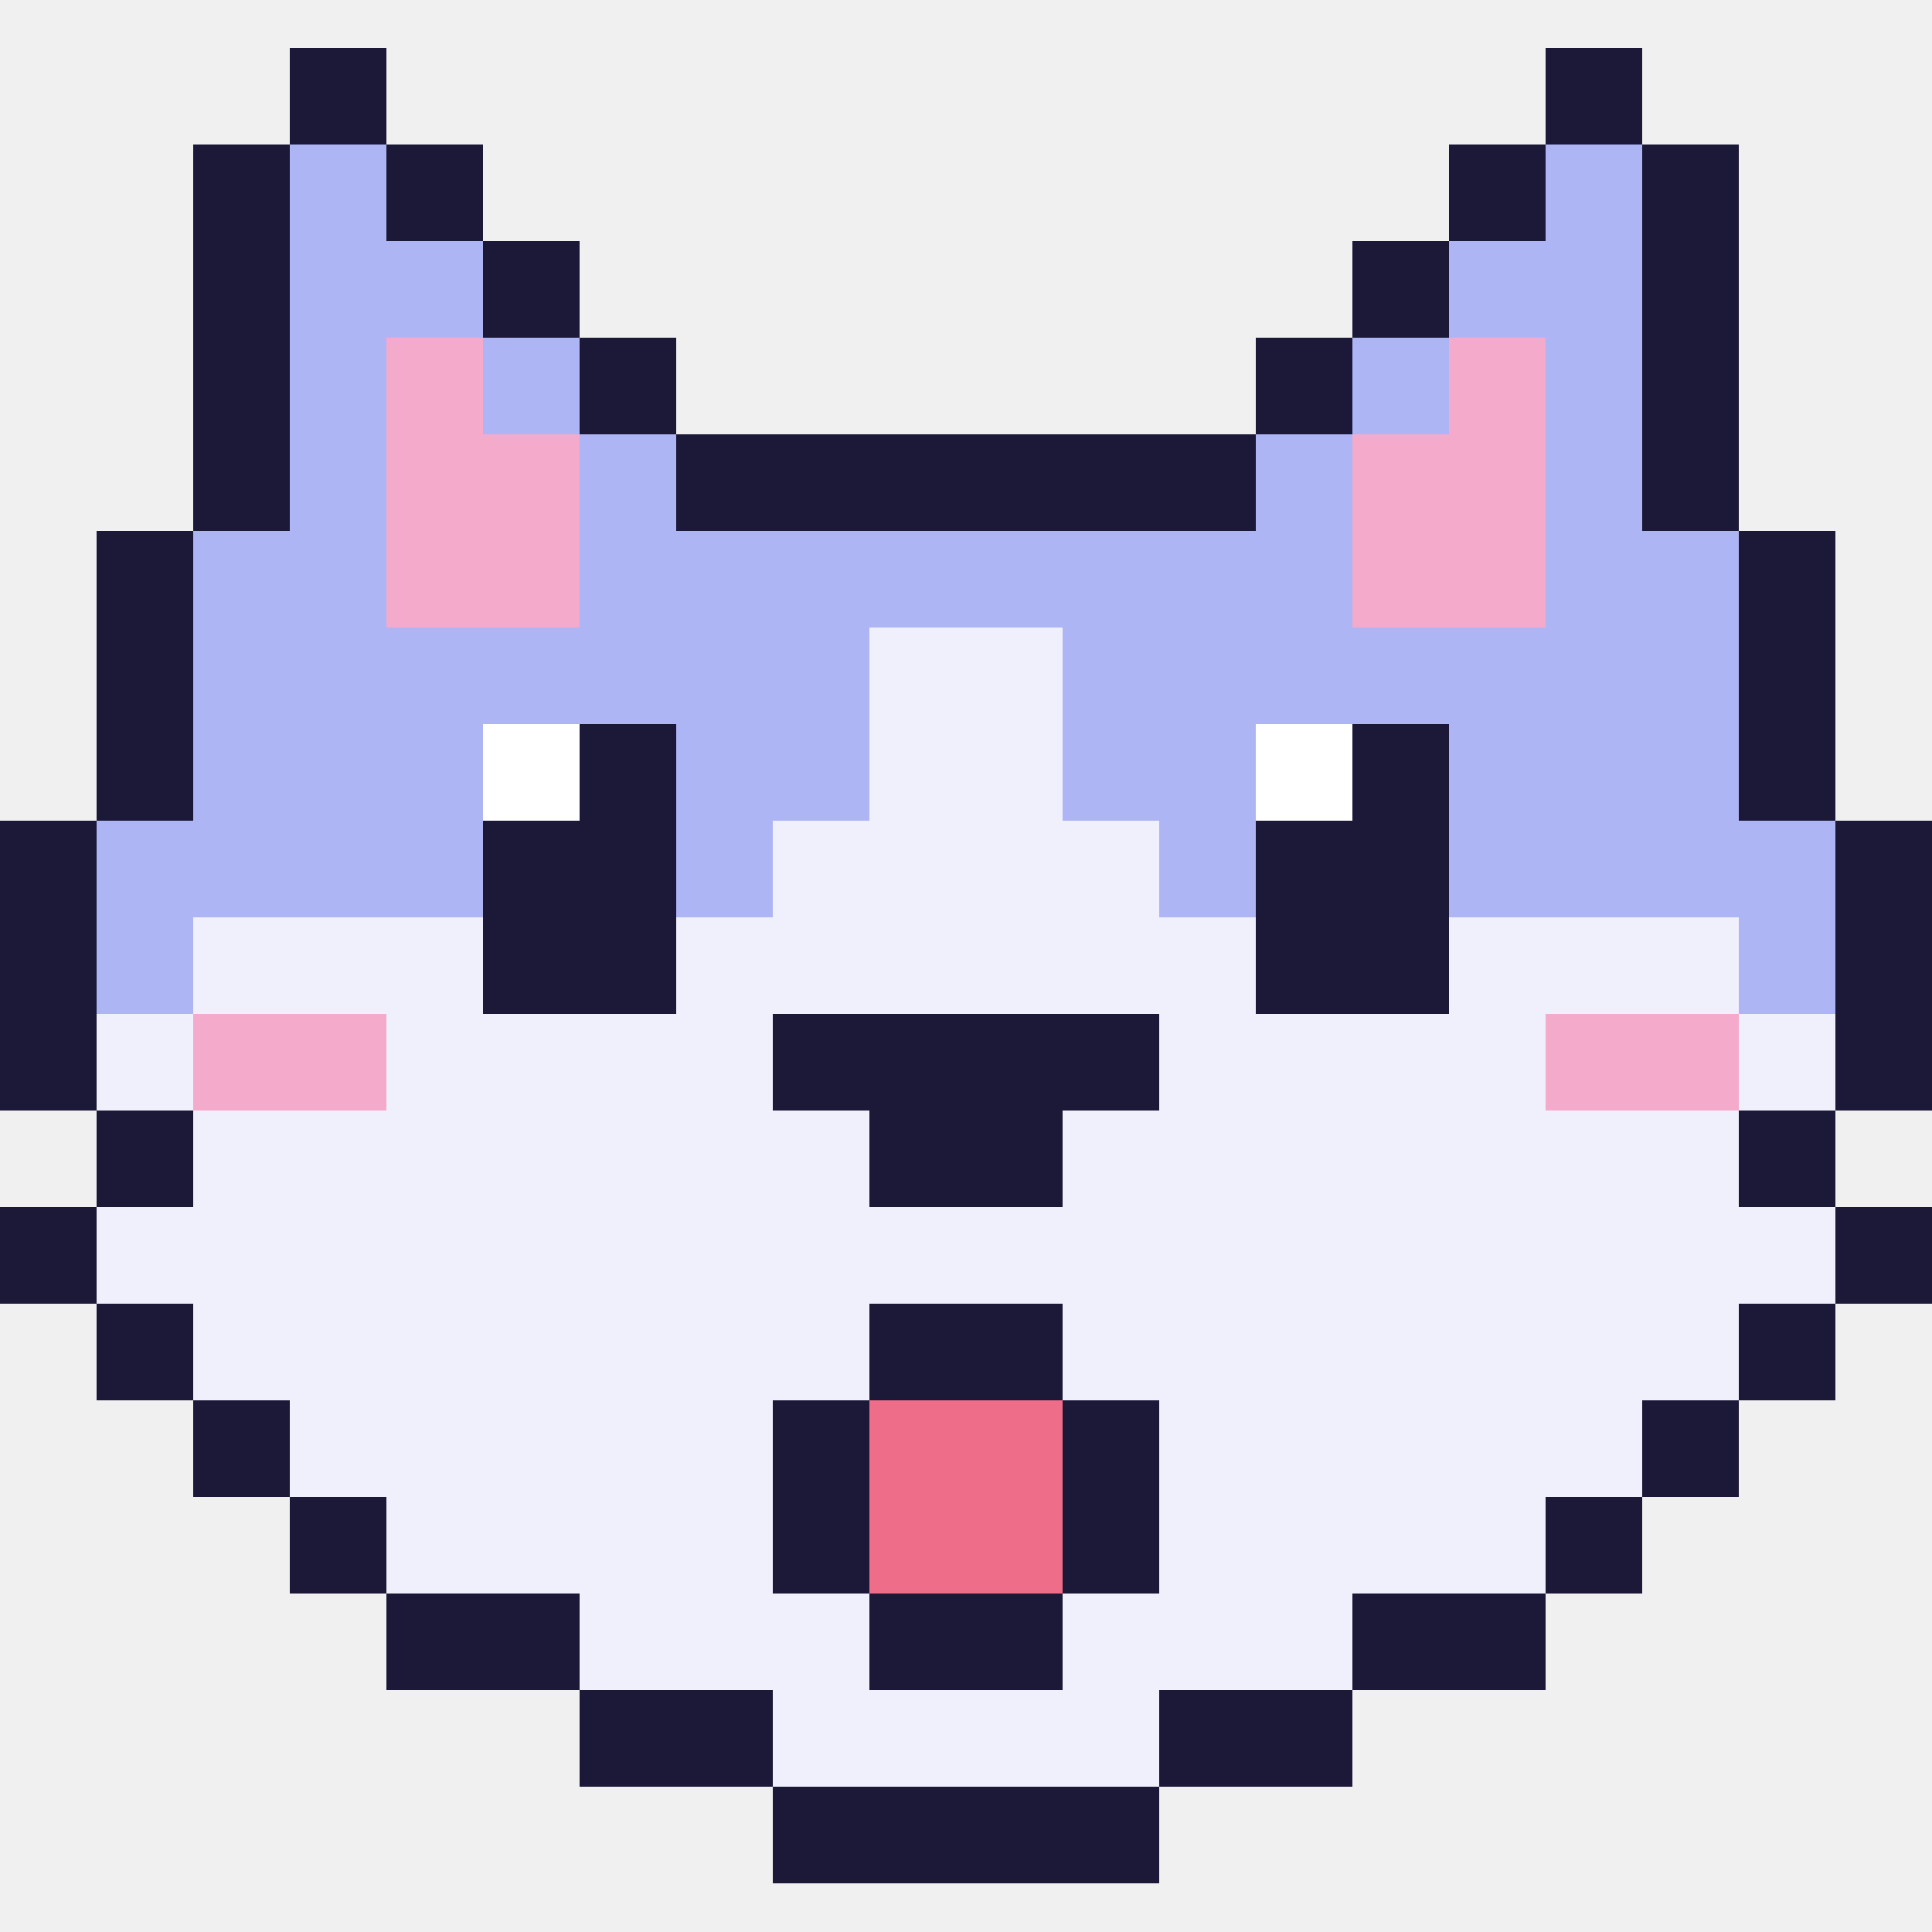
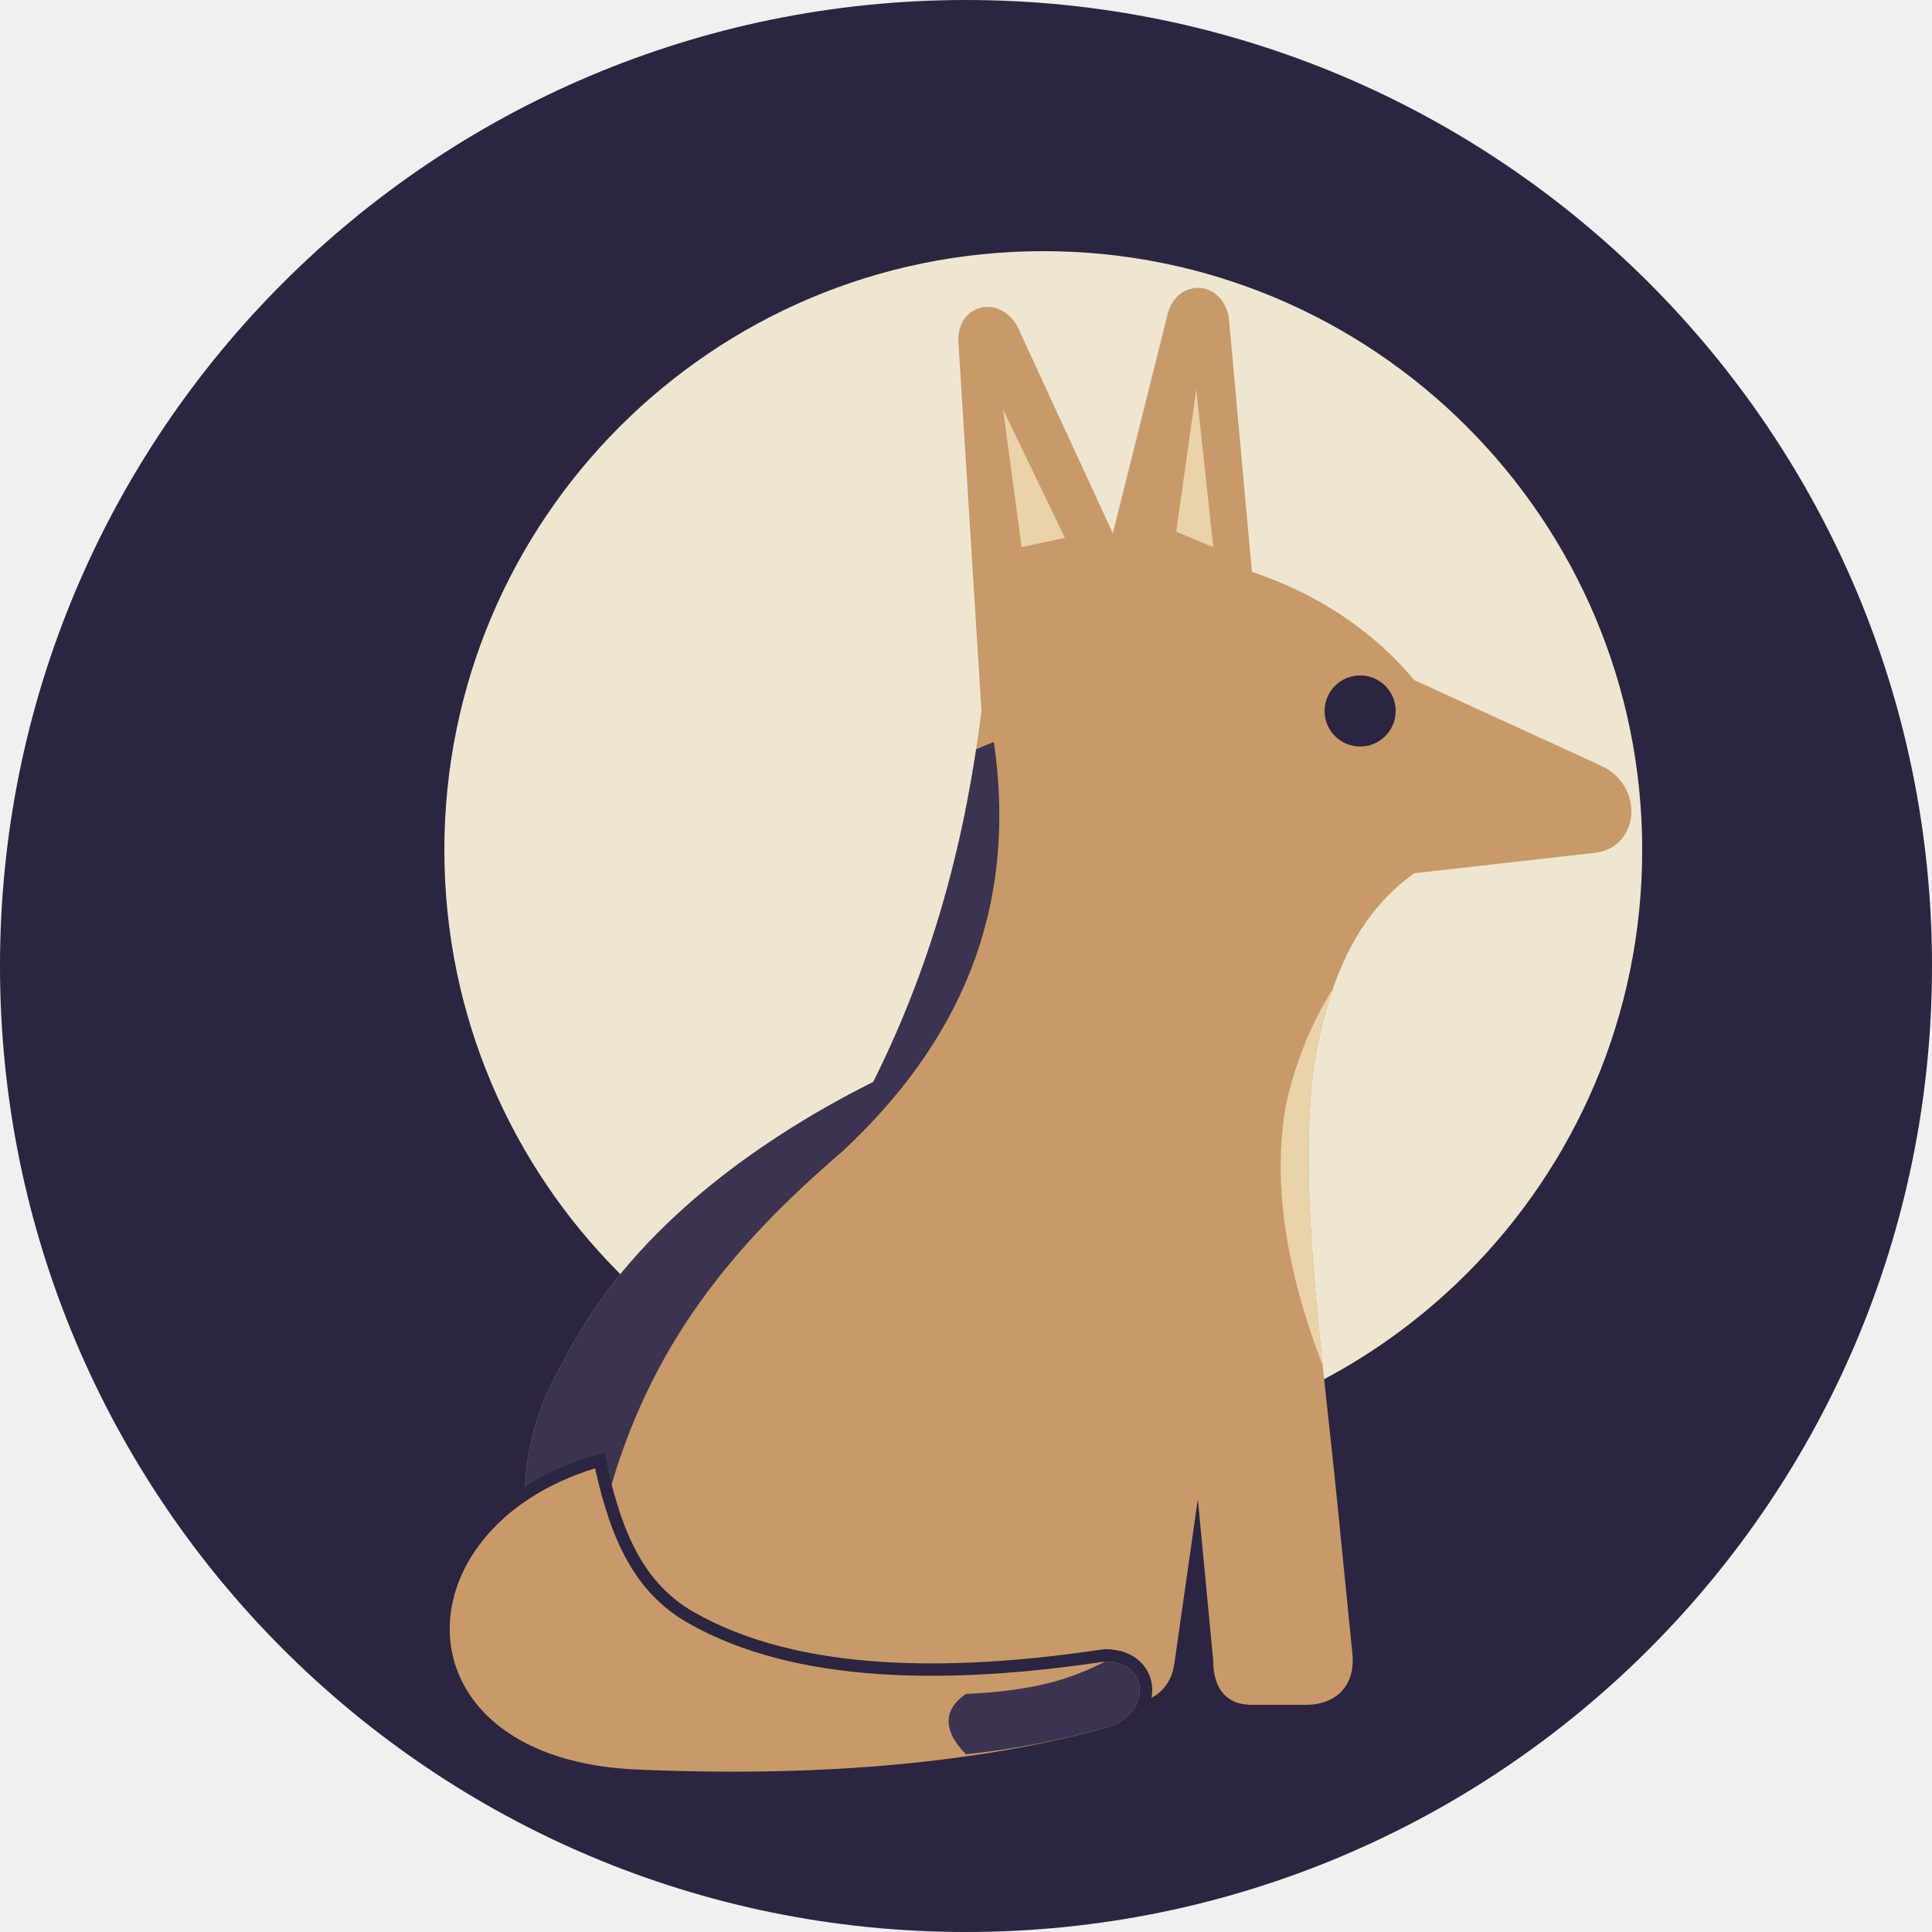
- <svg xmlns="http://www.w3.org/2000/svg" viewBox="0 0 240 240" width="240" height="240">
-   <g shape-rendering="crispEdges">
-     <rect x="36" y="6" width="12" height="12" fill="#1b1838" />
-     <rect x="192" y="6" width="12" height="12" fill="#1b1838" />
-     <rect x="24" y="18" width="12" height="12" fill="#1b1838" />
-     <rect x="36" y="18" width="12" height="12" fill="#aeb5f5" />
-     <rect x="48" y="18" width="12" height="12" fill="#1b1838" />
-     <rect x="180" y="18" width="12" height="12" fill="#1b1838" />
-     <rect x="192" y="18" width="12" height="12" fill="#aeb5f5" />
-     <rect x="204" y="18" width="12" height="12" fill="#1b1838" />
-     <rect x="24" y="30" width="12" height="12" fill="#1b1838" />
-     <rect x="36" y="30" width="24" height="12" fill="#aeb5f5" />
-     <rect x="60" y="30" width="12" height="12" fill="#1b1838" />
-     <rect x="168" y="30" width="12" height="12" fill="#1b1838" />
-     <rect x="180" y="30" width="24" height="12" fill="#aeb5f5" />
-     <rect x="204" y="30" width="12" height="12" fill="#1b1838" />
-     <rect x="24" y="42" width="12" height="12" fill="#1b1838" />
-     <rect x="36" y="42" width="12" height="12" fill="#aeb5f5" />
-     <rect x="48" y="42" width="12" height="12" fill="#f4aacb" />
-     <rect x="60" y="42" width="12" height="12" fill="#aeb5f5" />
-     <rect x="72" y="42" width="12" height="12" fill="#1b1838" />
-     <rect x="156" y="42" width="12" height="12" fill="#1b1838" />
-     <rect x="168" y="42" width="12" height="12" fill="#aeb5f5" />
-     <rect x="180" y="42" width="12" height="12" fill="#f4aacb" />
-     <rect x="192" y="42" width="12" height="12" fill="#aeb5f5" />
-     <rect x="204" y="42" width="12" height="12" fill="#1b1838" />
-     <rect x="24" y="54" width="12" height="12" fill="#1b1838" />
-     <rect x="36" y="54" width="12" height="12" fill="#aeb5f5" />
-     <rect x="48" y="54" width="24" height="12" fill="#f4aacb" />
-     <rect x="72" y="54" width="12" height="12" fill="#aeb5f5" />
-     <rect x="84" y="54" width="72" height="12" fill="#1b1838" />
-     <rect x="156" y="54" width="12" height="12" fill="#aeb5f5" />
-     <rect x="168" y="54" width="24" height="12" fill="#f4aacb" />
-     <rect x="192" y="54" width="12" height="12" fill="#aeb5f5" />
-     <rect x="204" y="54" width="12" height="12" fill="#1b1838" />
-     <rect x="12" y="66" width="12" height="12" fill="#1b1838" />
-     <rect x="24" y="66" width="24" height="12" fill="#aeb5f5" />
-     <rect x="48" y="66" width="24" height="12" fill="#f4aacb" />
-     <rect x="72" y="66" width="96" height="12" fill="#aeb5f5" />
-     <rect x="168" y="66" width="24" height="12" fill="#f4aacb" />
-     <rect x="192" y="66" width="24" height="12" fill="#aeb5f5" />
-     <rect x="216" y="66" width="12" height="12" fill="#1b1838" />
-     <rect x="12" y="78" width="12" height="12" fill="#1b1838" />
-     <rect x="24" y="78" width="84" height="12" fill="#aeb5f5" />
-     <rect x="108" y="78" width="24" height="12" fill="#eff0fb" />
-     <rect x="132" y="78" width="84" height="12" fill="#aeb5f5" />
-     <rect x="216" y="78" width="12" height="12" fill="#1b1838" />
-     <rect x="12" y="90" width="12" height="12" fill="#1b1838" />
-     <rect x="24" y="90" width="36" height="12" fill="#aeb5f5" />
-     <rect x="60" y="90" width="12" height="12" fill="#ffffff" />
-     <rect x="72" y="90" width="12" height="12" fill="#1b1838" />
-     <rect x="84" y="90" width="24" height="12" fill="#aeb5f5" />
-     <rect x="108" y="90" width="24" height="12" fill="#eff0fb" />
-     <rect x="132" y="90" width="24" height="12" fill="#aeb5f5" />
-     <rect x="156" y="90" width="12" height="12" fill="#ffffff" />
-     <rect x="168" y="90" width="12" height="12" fill="#1b1838" />
-     <rect x="180" y="90" width="36" height="12" fill="#aeb5f5" />
-     <rect x="216" y="90" width="12" height="12" fill="#1b1838" />
-     <rect x="0" y="102" width="12" height="12" fill="#1b1838" />
-     <rect x="12" y="102" width="48" height="12" fill="#aeb5f5" />
-     <rect x="60" y="102" width="24" height="12" fill="#1b1838" />
-     <rect x="84" y="102" width="12" height="12" fill="#aeb5f5" />
-     <rect x="96" y="102" width="48" height="12" fill="#eff0fb" />
-     <rect x="144" y="102" width="12" height="12" fill="#aeb5f5" />
-     <rect x="156" y="102" width="24" height="12" fill="#1b1838" />
-     <rect x="180" y="102" width="48" height="12" fill="#aeb5f5" />
-     <rect x="228" y="102" width="12" height="12" fill="#1b1838" />
-     <rect x="0" y="114" width="12" height="12" fill="#1b1838" />
-     <rect x="12" y="114" width="12" height="12" fill="#aeb5f5" />
-     <rect x="24" y="114" width="36" height="12" fill="#eff0fb" />
-     <rect x="60" y="114" width="24" height="12" fill="#1b1838" />
-     <rect x="84" y="114" width="72" height="12" fill="#eff0fb" />
-     <rect x="156" y="114" width="24" height="12" fill="#1b1838" />
-     <rect x="180" y="114" width="36" height="12" fill="#eff0fb" />
-     <rect x="216" y="114" width="12" height="12" fill="#aeb5f5" />
-     <rect x="228" y="114" width="12" height="12" fill="#1b1838" />
-     <rect x="0" y="126" width="12" height="12" fill="#1b1838" />
-     <rect x="12" y="126" width="12" height="12" fill="#eff0fb" />
-     <rect x="24" y="126" width="24" height="12" fill="#f4aacb" />
-     <rect x="48" y="126" width="48" height="12" fill="#eff0fb" />
-     <rect x="96" y="126" width="48" height="12" fill="#1b1838" />
-     <rect x="144" y="126" width="48" height="12" fill="#eff0fb" />
-     <rect x="192" y="126" width="24" height="12" fill="#f4aacb" />
-     <rect x="216" y="126" width="12" height="12" fill="#eff0fb" />
-     <rect x="228" y="126" width="12" height="12" fill="#1b1838" />
-     <rect x="12" y="138" width="12" height="12" fill="#1b1838" />
-     <rect x="24" y="138" width="84" height="12" fill="#eff0fb" />
-     <rect x="108" y="138" width="24" height="12" fill="#1b1838" />
-     <rect x="132" y="138" width="84" height="12" fill="#eff0fb" />
-     <rect x="216" y="138" width="12" height="12" fill="#1b1838" />
-     <rect x="0" y="150" width="12" height="12" fill="#1b1838" />
-     <rect x="12" y="150" width="216" height="12" fill="#eff0fb" />
-     <rect x="228" y="150" width="12" height="12" fill="#1b1838" />
-     <rect x="12" y="162" width="12" height="12" fill="#1b1838" />
-     <rect x="24" y="162" width="84" height="12" fill="#eff0fb" />
-     <rect x="108" y="162" width="24" height="12" fill="#1b1838" />
-     <rect x="132" y="162" width="84" height="12" fill="#eff0fb" />
-     <rect x="216" y="162" width="12" height="12" fill="#1b1838" />
-     <rect x="24" y="174" width="12" height="12" fill="#1b1838" />
-     <rect x="36" y="174" width="60" height="12" fill="#eff0fb" />
-     <rect x="96" y="174" width="12" height="12" fill="#1b1838" />
-     <rect x="108" y="174" width="24" height="12" fill="#ee6e8a" />
-     <rect x="132" y="174" width="12" height="12" fill="#1b1838" />
-     <rect x="144" y="174" width="60" height="12" fill="#eff0fb" />
-     <rect x="204" y="174" width="12" height="12" fill="#1b1838" />
-     <rect x="36" y="186" width="12" height="12" fill="#1b1838" />
-     <rect x="48" y="186" width="48" height="12" fill="#eff0fb" />
-     <rect x="96" y="186" width="12" height="12" fill="#1b1838" />
-     <rect x="108" y="186" width="24" height="12" fill="#ee6e8a" />
-     <rect x="132" y="186" width="12" height="12" fill="#1b1838" />
-     <rect x="144" y="186" width="48" height="12" fill="#eff0fb" />
-     <rect x="192" y="186" width="12" height="12" fill="#1b1838" />
-     <rect x="48" y="198" width="24" height="12" fill="#1b1838" />
-     <rect x="72" y="198" width="36" height="12" fill="#eff0fb" />
-     <rect x="108" y="198" width="24" height="12" fill="#1b1838" />
-     <rect x="132" y="198" width="36" height="12" fill="#eff0fb" />
-     <rect x="168" y="198" width="24" height="12" fill="#1b1838" />
-     <rect x="72" y="210" width="24" height="12" fill="#1b1838" />
-     <rect x="96" y="210" width="48" height="12" fill="#eff0fb" />
-     <rect x="144" y="210" width="24" height="12" fill="#1b1838" />
-     <rect x="96" y="222" width="48" height="12" fill="#1b1838" />
+ <svg xmlns="http://www.w3.org/2000/svg" viewBox="0 0 100 100" width="100" height="100">
+   <circle cx="50" cy="50" r="50" fill="#2b2541" />
+   <circle cx="54" cy="44" r="31" fill="#efe6d2" />
+   <g transform="translate(14 12) scale(.8)">
+     <clipPath id="body">
+       <path d="M30 95 C18 95 13 83 19 73 C23 65 31 59 39 55 C43 47 45 39 46 31 L44.5 7 C44.5 4.5 47.5 4 48.5 6.5 L54.5 19.5 L58 5.5 C58.5 3 61.5 3 62 5.5 L63.5 22 C68 23.5 71.5 26 74 29 L86 34.5 C89 35.8 88.6 40 85.5 40.2 L74 41.5 C70.5 44 68.5 48 67.5 54 C66.5 62 68 72 69 82 L70 92 C70.2 94 69 95.3 67 95.3 L63.5 95.3 C61.5 95.3 61 93.8 61 92.5 L60 82 L58.5 92.5 C58.3 94.3 57 95.3 55 95.3 L50 95.3 Z" />
+     </clipPath>
+     <path d="M30 95 C18 95 13 83 19 73 C23 65 31 59 39 55 C43 47 45 39 46 31 L44.5 7 C44.5 4.5 47.5 4 48.5 6.5 L54.5 19.5 L58 5.5 C58.5 3 61.5 3 62 5.5 L63.5 22 C68 23.5 71.5 26 74 29 L86 34.5 C89 35.8 88.6 40 85.5 40.2 L74 41.5 C70.5 44 68.5 48 67.5 54 C66.5 62 68 72 69 82 L70 92 C70.2 94 69 95.3 67 95.3 L63.5 95.3 C61.5 95.3 61 93.8 61 92.5 L60 82 L58.5 92.5 C58.3 94.3 57 95.3 55 95.3 L50 95.3 Z" fill="#c89a69" />
+     <g clip-path="url(#body)">
+       <path d="M92 44 L72.5 44.5 C69.2 47.5 66.8 51.5 65.7 56.5 C64.8 61.5 65.6 68 69.2 76 L92 76 Z" fill="#ead2ab" />
+       <path d="M8 92 L8 40 L30 40 L46.8 33 C48.4 44 44.5 52.5 37 59.5 C30 65.5 24.5 72 21.8 82 Z" fill="#3b3350" />
+     </g>
+     <path d="M47.4 11.5 L51.4 19.8 L48.6 20.4 Z M59.9 10.2 L61 20.4 L58.6 19.4 Z" fill="#ead2ab" />
+     <path d="M21 80 C8 84 8 99 24 99.5 C36 100 46 99 54 96.8 C57 96 57 92.5 54 92.5 C44 94 34 94 27 90 C23.5 88 22 84.5 21 80 Z" fill="#c89a69" stroke="#2b2541" stroke-width="1.6" paint-order="stroke" />
+     <path d="M45 94.6 C49 94.4 51.5 93.8 54 92.5 C57 92.5 57 96 54 96.8 C51 97.6 48 98.2 45 98.5 C43.5 97 43.5 95.6 45 94.6 Z" fill="#3b3350" />
+     <circle cx="70.5" cy="31" r="2.3" fill="#2b2541" />
  </g>
</svg>
